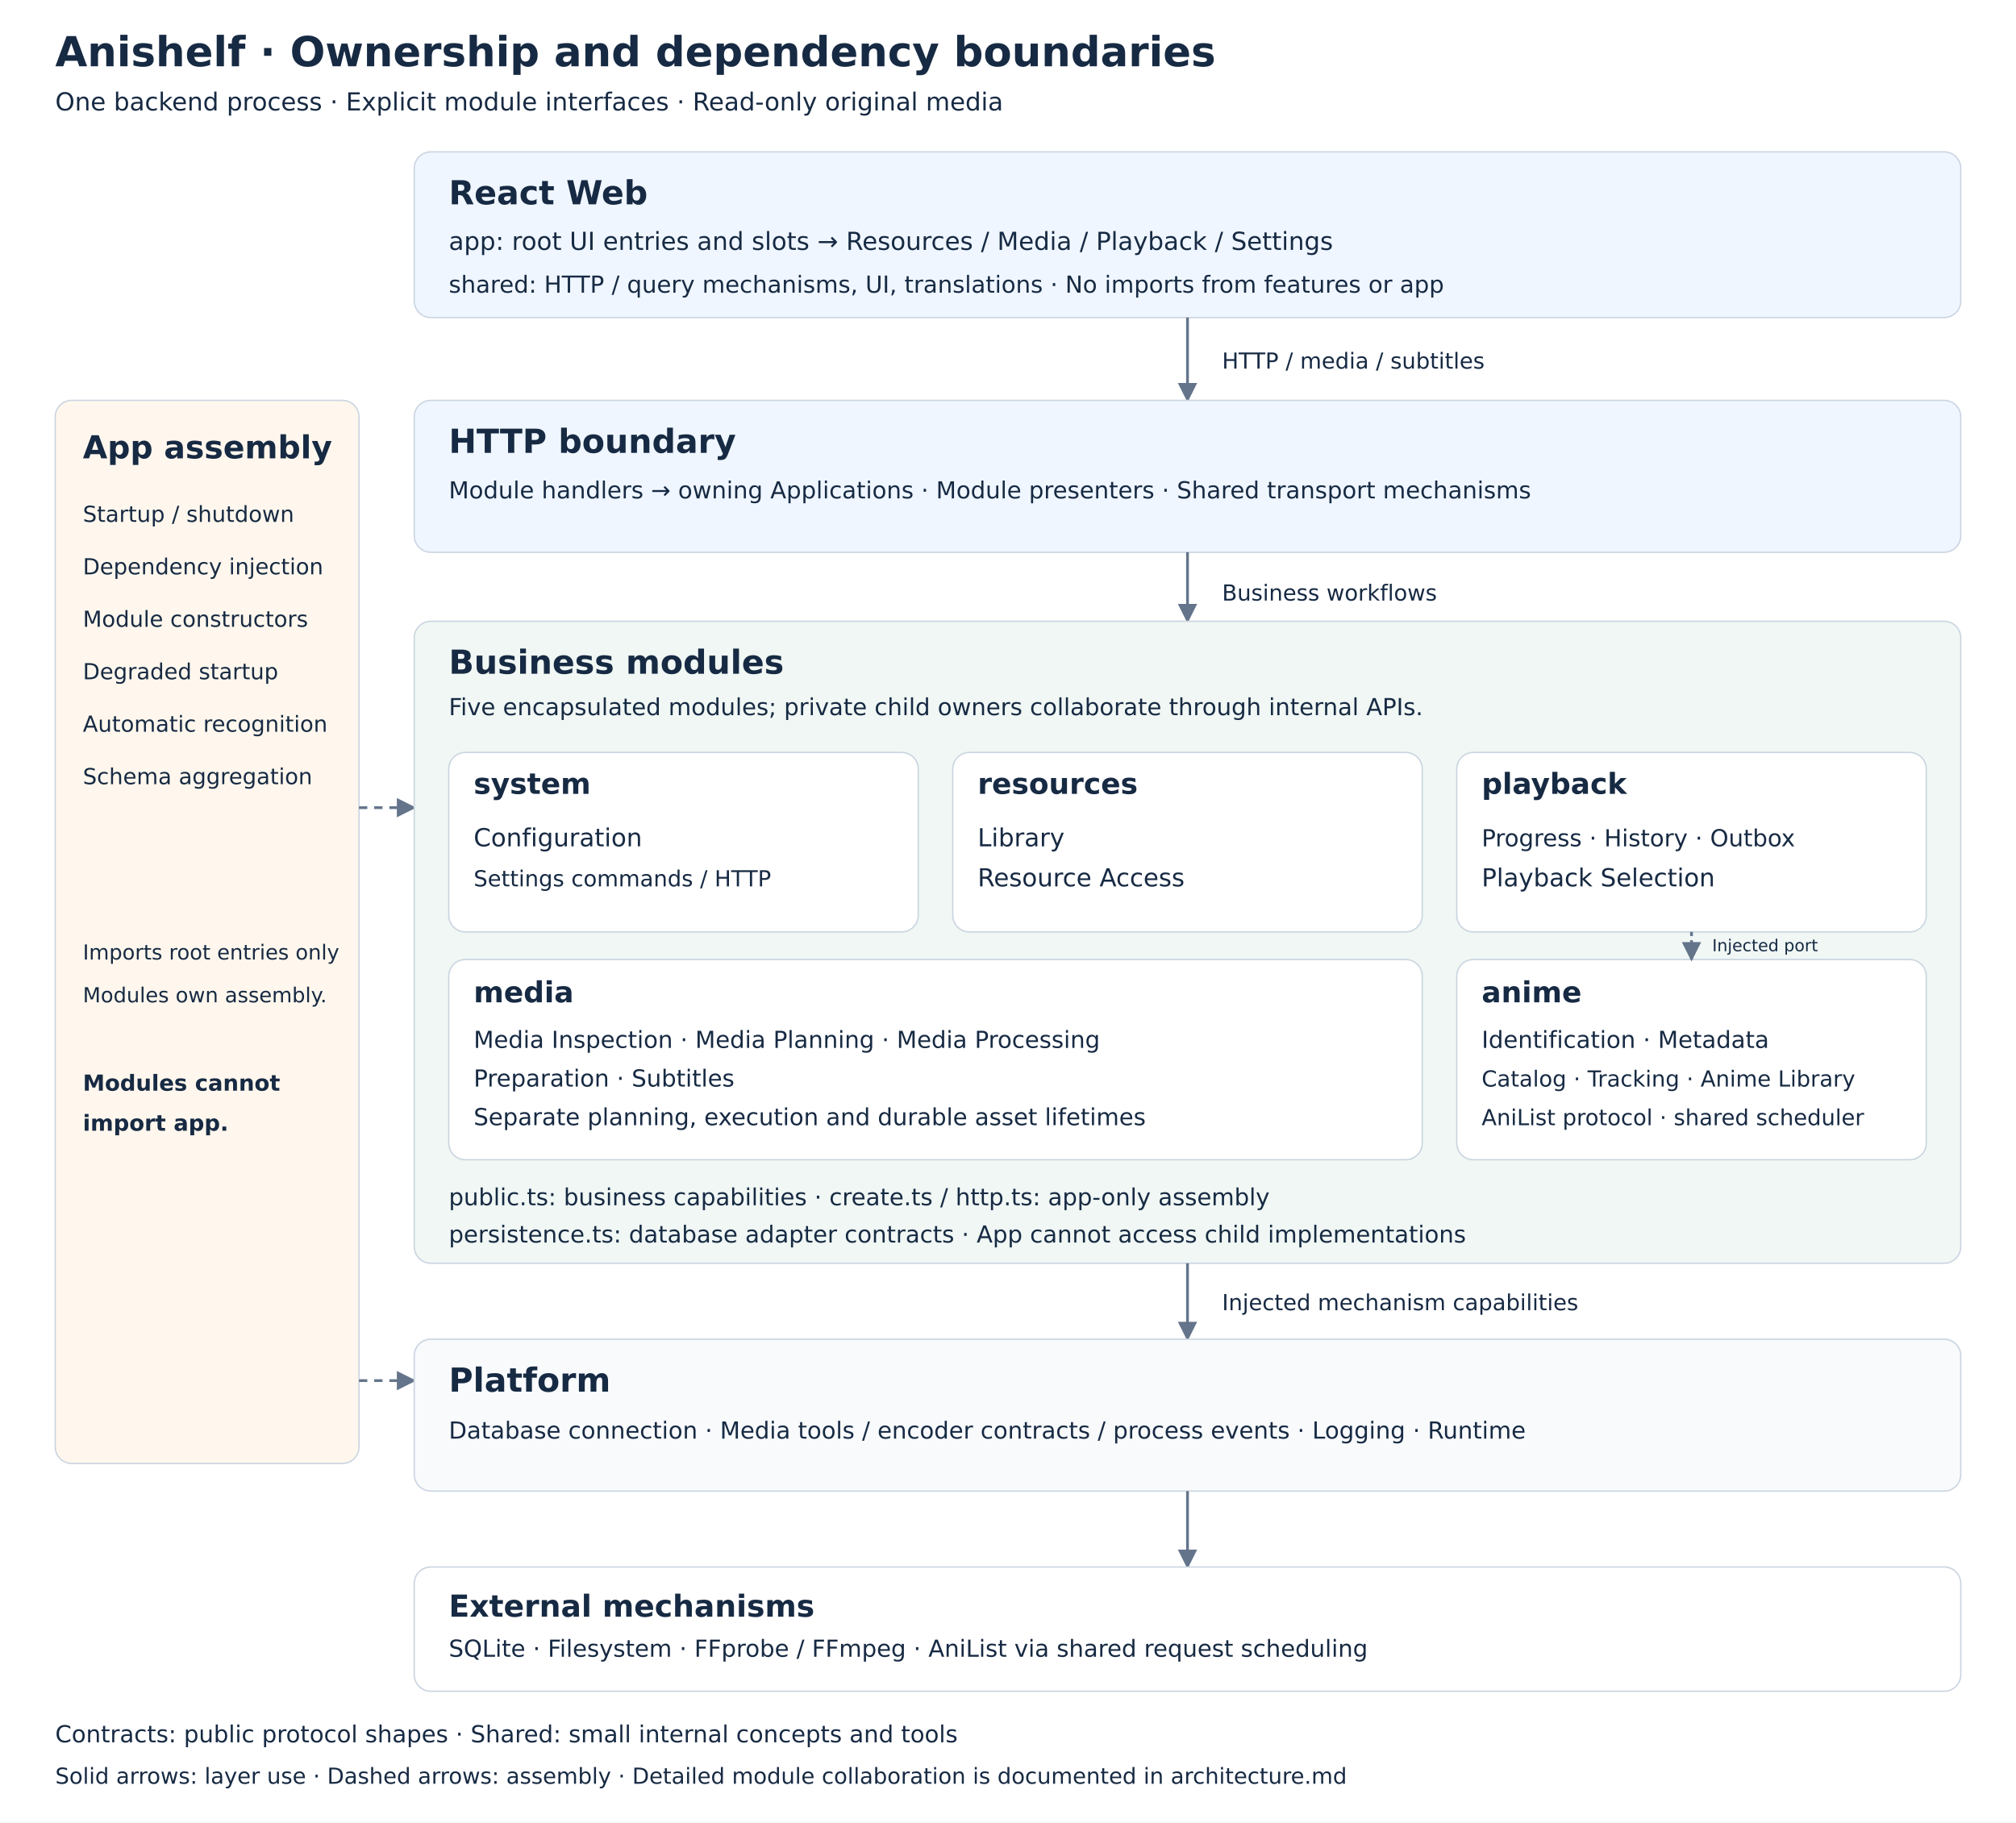
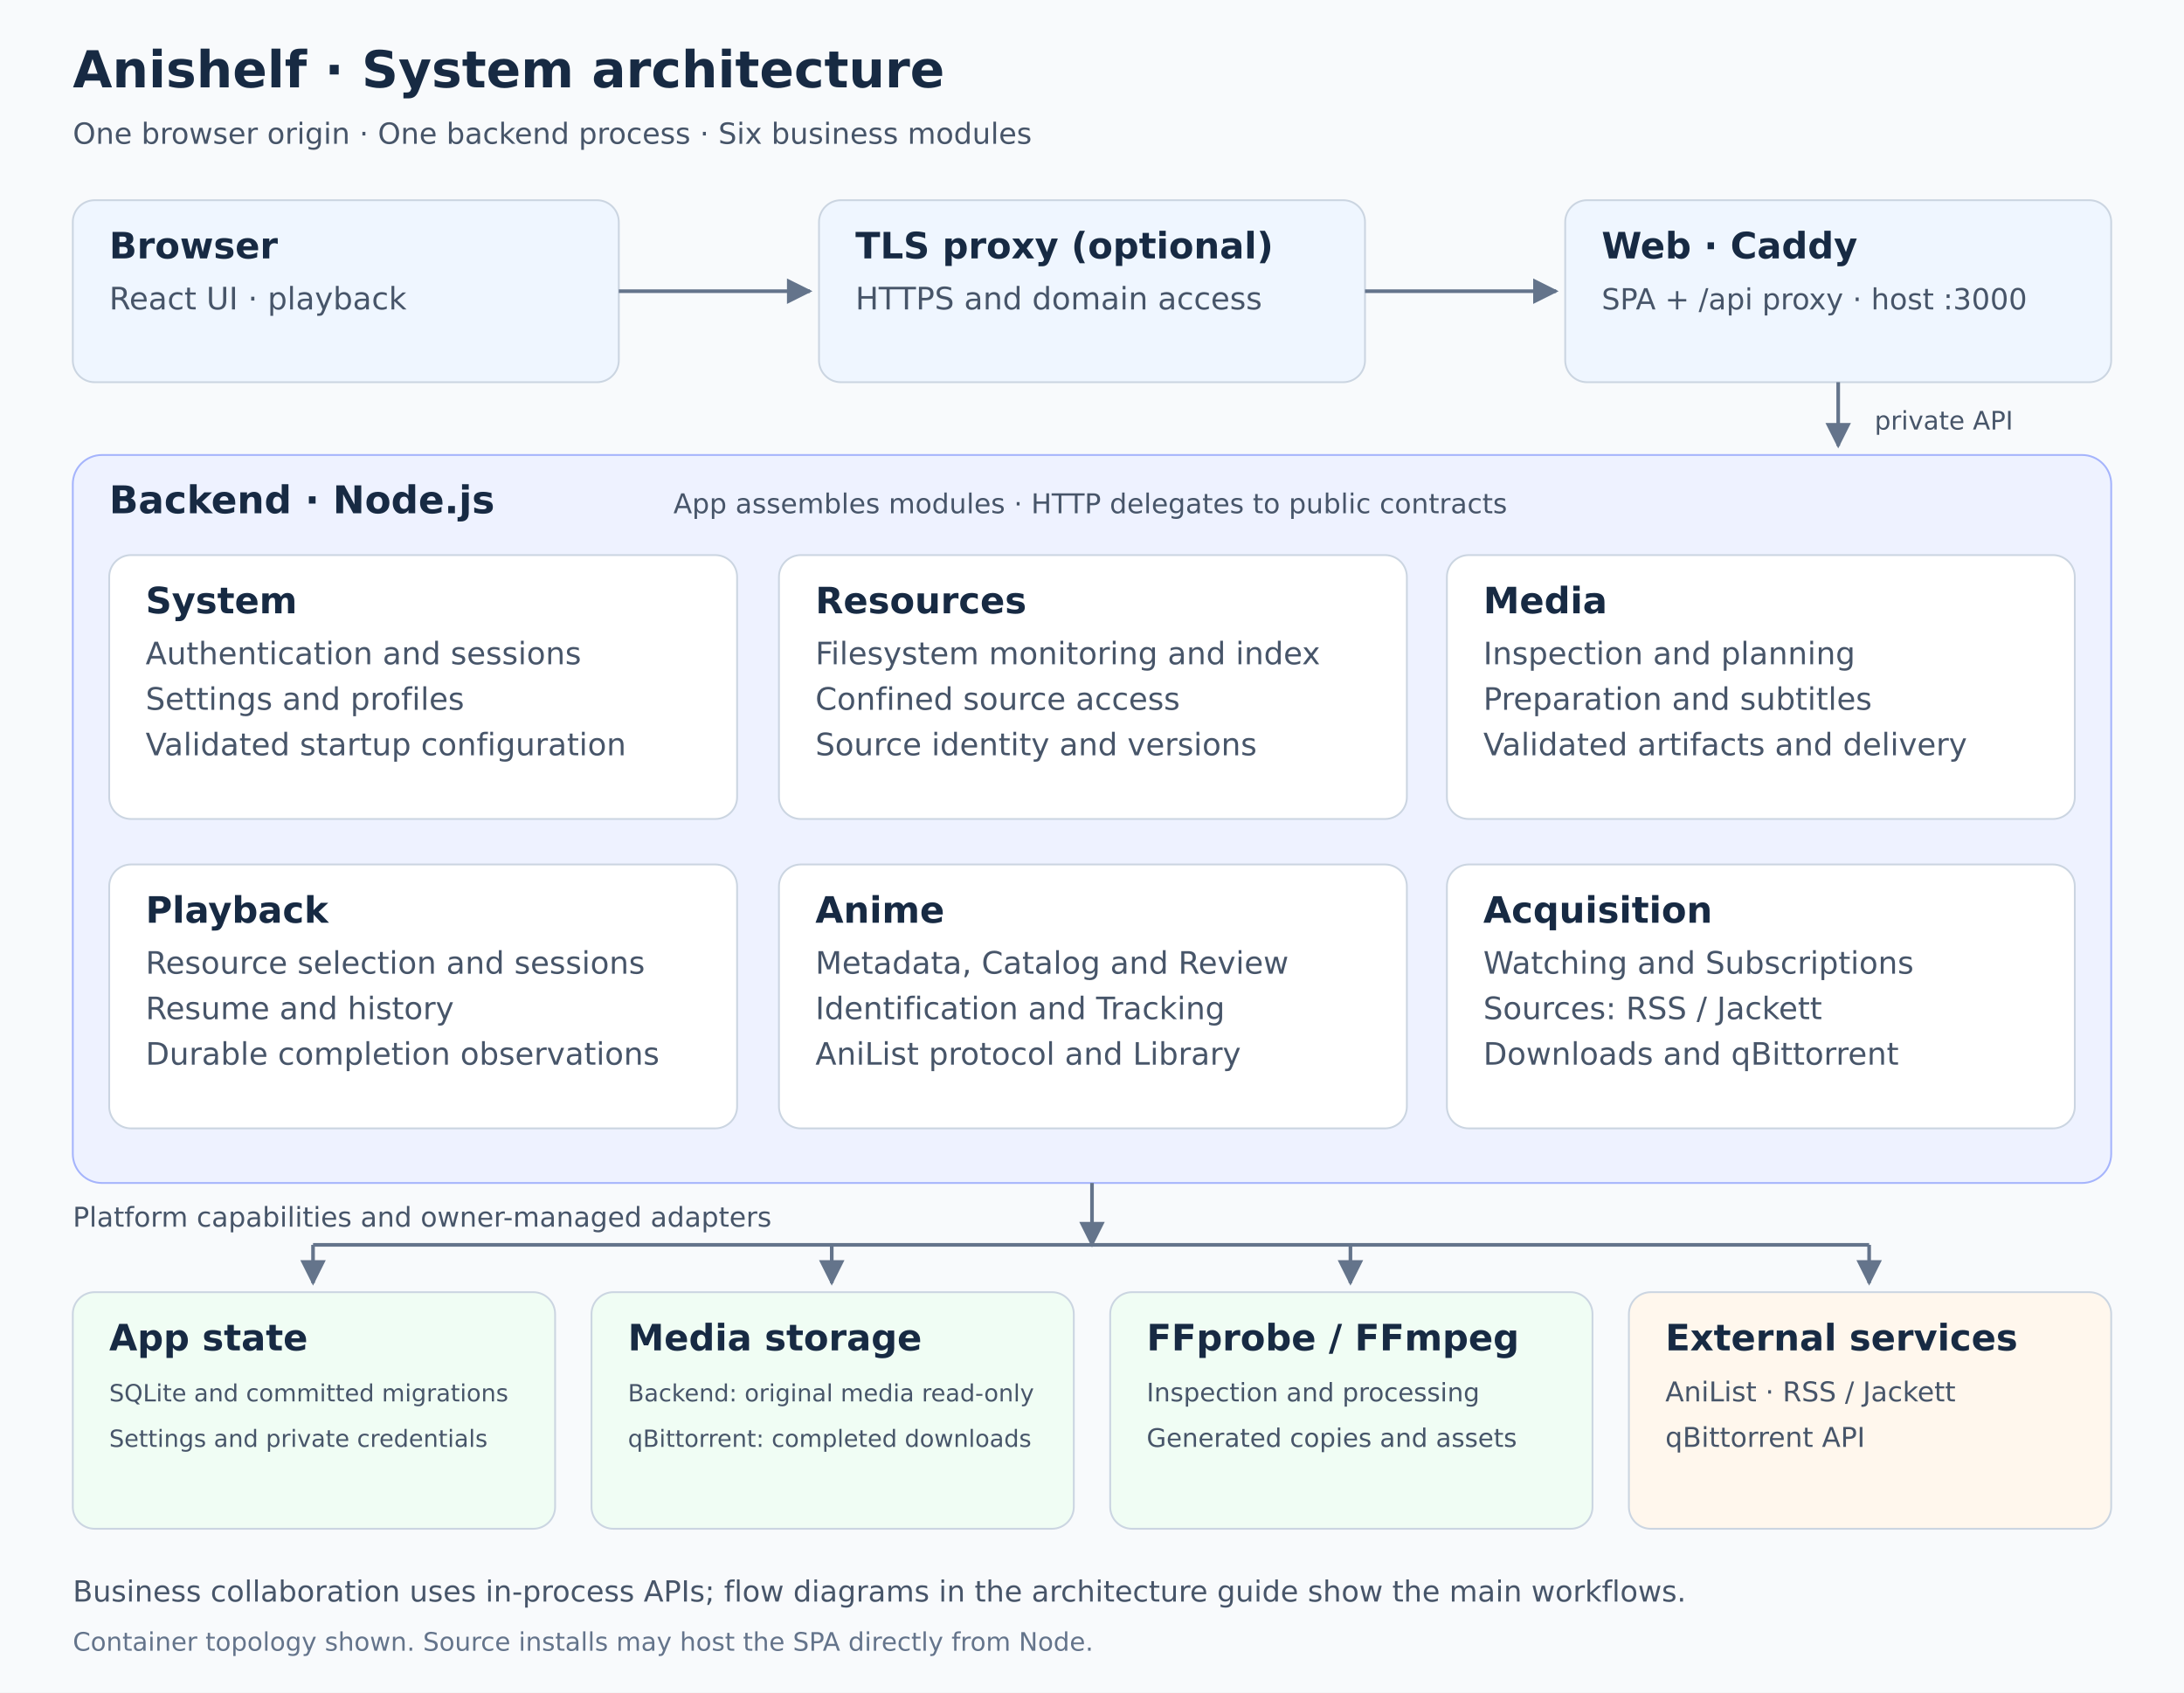
- <svg xmlns="http://www.w3.org/2000/svg" width="1460" height="1320" viewBox="0 0 1460 1320" role="img" aria-labelledby="title desc">
+ <svg xmlns="http://www.w3.org/2000/svg" width="1200" height="930" viewBox="0 0 1200 930" role="img" aria-labelledby="title desc">
  <defs>
    <marker id="arrow" viewBox="0 0 10 10" refX="9" refY="5" markerWidth="7" markerHeight="7" orient="auto-start-reverse">
      <path d="M0 0 10 5 0 10z" fill="#64748b" />
    </marker>
  </defs>
-   <rect width="1460" height="1320" fill="white" />
+   <rect width="1200" height="930" fill="#f8fafc" />
  <g font-family="DejaVu Sans, Arial, sans-serif" fill="#172a43">
-     <text x="40" y="48" font-size="30" font-weight="600">Anishelf · Ownership and dependency boundaries</text>
-     <text x="40" y="80" font-size="18">One backend process · Explicit module interfaces · Read-only original media</text>
-     <rect x="300" y="110" width="1120" height="120" rx="12" fill="#eff6ff" stroke="#cbd5e1" />
-     <text x="325" y="148" font-size="24" font-weight="600">React Web</text>
-     <text x="325" y="181" font-size="18">app: root UI entries and slots → Resources / Media / Playback / Settings</text>
-     <text x="325" y="212" font-size="17">shared: HTTP / query mechanisms, UI, translations · No imports from features or app</text>
-     <path d="M860 230 V290" fill="none" stroke="#64748b" stroke-width="2" marker-end="url(#arrow)" />
-     <text x="885" y="267" font-size="16">HTTP / media / subtitles</text>
-     <rect x="300" y="290" width="1120" height="110" rx="12" fill="#eff6ff" stroke="#cbd5e1" />
-     <text x="325" y="328" font-size="24" font-weight="600">HTTP boundary</text>
-     <text x="325" y="361" font-size="17">Module handlers → owning Applications · Module presenters · Shared transport mechanisms</text>
-     <rect x="40" y="290" width="220" height="770" rx="12" fill="#fff7ed" stroke="#cbd5e1" />
-     <text x="60" y="332" font-size="23" font-weight="600">App assembly</text>
-     <text x="60" y="378" font-size="16">Startup / shutdown</text>
-     <text x="60" y="416" font-size="16">Dependency injection</text>
-     <text x="60" y="454" font-size="16">Module constructors</text>
-     <text x="60" y="492" font-size="16">Degraded startup</text>
-     <text x="60" y="530" font-size="16">Automatic recognition</text>
-     <text x="60" y="568" font-size="16">Schema aggregation</text>
-     <text x="60" y="695" font-size="15">Imports root entries only</text>
-     <text x="60" y="726" font-size="15">Modules own assembly.</text>
-     <text x="60" y="790" font-size="16" font-weight="600">Modules cannot</text>
-     <text x="60" y="819" font-size="16" font-weight="600">import app.</text>
-     <path d="M260 585 H300" fill="none" stroke="#64748b" stroke-width="2" stroke-dasharray="6 5" marker-end="url(#arrow)" />
-     <path d="M260 1000 H300" fill="none" stroke="#64748b" stroke-width="2" stroke-dasharray="6 5" marker-end="url(#arrow)" />
-     <path d="M860 400 V450" fill="none" stroke="#64748b" stroke-width="2" marker-end="url(#arrow)" />
-     <text x="885" y="435" font-size="16">Business workflows</text>
-     <rect x="300" y="450" width="1120" height="465" rx="12" fill="#f0f7f4" stroke="#cbd5e1" />
-     <text x="325" y="488" font-size="24" font-weight="600">Business modules</text>
-     <text x="325" y="518" font-size="17">Five encapsulated modules; private child owners collaborate through internal APIs.</text>
-     <rect x="325" y="545" width="340" height="130" rx="12" fill="white" stroke="#cbd5e1" />
-     <text x="343" y="575" font-size="21" font-weight="600">system</text>
-     <text x="343" y="613" font-size="18">Configuration</text>
-     <text x="343" y="642" font-size="16">Settings commands / HTTP</text>
-     <rect x="690" y="545" width="340" height="130" rx="12" fill="white" stroke="#cbd5e1" />
-     <text x="708" y="575" font-size="21" font-weight="600">resources</text>
-     <text x="708" y="613" font-size="18">Library</text>
-     <text x="708" y="642" font-size="18">Resource Access</text>
-     <rect x="1055" y="545" width="340" height="130" rx="12" fill="white" stroke="#cbd5e1" />
-     <text x="1073" y="575" font-size="21" font-weight="600">playback</text>
-     <text x="1073" y="613" font-size="17">Progress · History · Outbox</text>
-     <text x="1073" y="642" font-size="18">Playback Selection</text>
-     <rect x="325" y="695" width="705" height="145" rx="12" fill="white" stroke="#cbd5e1" />
-     <text x="343" y="726" font-size="21" font-weight="600">media</text>
-     <text x="343" y="759" font-size="17">Media Inspection · Media Planning · Media Processing</text>
-     <text x="343" y="787" font-size="17">Preparation · Subtitles</text>
-     <text x="343" y="815" font-size="17">Separate planning, execution and durable asset lifetimes</text>
-     <rect x="1055" y="695" width="340" height="145" rx="12" fill="white" stroke="#cbd5e1" />
-     <text x="1073" y="726" font-size="21" font-weight="600">anime</text>
-     <text x="1073" y="759" font-size="17">Identification · Metadata</text>
-     <text x="1073" y="787" font-size="16">Catalog · Tracking · Anime Library</text>
-     <text x="1073" y="815" font-size="16">AniList protocol · shared scheduler</text>
-     <path d="M1225 675 V695" fill="none" stroke="#64748b" stroke-width="2" stroke-dasharray="3 3" marker-end="url(#arrow)" />
-     <text x="1240" y="689" font-size="12">Injected port</text>
-     <text x="325" y="873" font-size="17">public.ts: business capabilities · create.ts / http.ts: app-only assembly</text>
-     <text x="325" y="900" font-size="17">persistence.ts: database adapter contracts · App cannot access child implementations</text>
-     <path d="M860 915 V970" fill="none" stroke="#64748b" stroke-width="2" marker-end="url(#arrow)" />
-     <text x="885" y="949" font-size="16">Injected mechanism capabilities</text>
-     <rect x="300" y="970" width="1120" height="110" rx="12" fill="#f8fafc" stroke="#cbd5e1" />
-     <text x="325" y="1008" font-size="24" font-weight="600">Platform</text>
-     <text x="325" y="1042" font-size="17">Database connection · Media tools / encoder contracts / process events · Logging · Runtime</text>
-     <path d="M860 1080 V1135" fill="none" stroke="#64748b" stroke-width="2" marker-end="url(#arrow)" />
-     <rect x="300" y="1135" width="1120" height="90" rx="12" fill="white" stroke="#cbd5e1" />
-     <text x="325" y="1171" font-size="22" font-weight="600">External mechanisms</text>
-     <text x="325" y="1200" font-size="17">SQLite · Filesystem · FFprobe / FFmpeg · AniList via shared request scheduling</text>
-     <text x="40" y="1262" font-size="17">Contracts: public protocol shapes · Shared: small internal concepts and tools</text>
-     <text x="40" y="1292" font-size="16">Solid arrows: layer use · Dashed arrows: assembly · Detailed module collaboration is documented in architecture.md</text>
+     <text x="40" y="48" font-size="28" font-weight="700">Anishelf · System architecture</text>
+     <text x="40" y="79" font-size="16" fill="#475569">One browser origin · One backend process · Six business modules</text>
+     <rect x="40" y="110" width="300" height="100" rx="12" fill="#eff6ff" stroke="#cbd5e1" />
+     <text x="60" y="142" font-size="20" font-weight="700">Browser</text>
+     <text x="60" y="170" font-size="17" fill="#475569">React UI · playback</text>
+     <rect x="450" y="110" width="300" height="100" rx="12" fill="#eff6ff" stroke="#cbd5e1" />
+     <text x="470" y="142" font-size="20" font-weight="700">TLS proxy (optional)</text>
+     <text x="470" y="170" font-size="17" fill="#475569">HTTPS and domain access</text>
+     <rect x="860" y="110" width="300" height="100" rx="12" fill="#eff6ff" stroke="#cbd5e1" />
+     <text x="880" y="142" font-size="20" font-weight="700">Web · Caddy</text>
+     <text x="880" y="170" font-size="16" fill="#475569">SPA + /api proxy · host :3000</text>
+     <path d="M340 160 H445" fill="none" stroke="#64748b" stroke-width="2" marker-end="url(#arrow)" />
+     <path d="M750 160 H855" fill="none" stroke="#64748b" stroke-width="2" marker-end="url(#arrow)" />
+     <path d="M1010 210 V245" fill="none" stroke="#64748b" stroke-width="2" marker-end="url(#arrow)" />
+     <text x="1030" y="236" font-size="14" fill="#475569">private API</text>
+     <rect x="40" y="250" width="1120" height="400" rx="16" fill="#eef2ff" stroke="#a5b4fc" />
+     <text x="60" y="282" font-size="21" font-weight="700">Backend · Node.js</text>
+     <text x="370" y="282" font-size="15" fill="#475569">App assembles modules · HTTP delegates to public contracts</text>
+     <rect x="60" y="305" width="345" height="145" rx="12" fill="#ffffff" stroke="#cbd5e1" />
+     <text x="80" y="337" font-size="20" font-weight="700">System</text>
+     <text x="80" y="365" font-size="17" fill="#475569">Authentication and sessions</text>
+     <text x="80" y="390" font-size="17" fill="#475569">Settings and profiles</text>
+     <text x="80" y="415" font-size="17" fill="#475569">Validated startup configuration</text>
+     <rect x="428" y="305" width="345" height="145" rx="12" fill="#ffffff" stroke="#cbd5e1" />
+     <text x="448" y="337" font-size="20" font-weight="700">Resources</text>
+     <text x="448" y="365" font-size="17" fill="#475569">Filesystem monitoring and index</text>
+     <text x="448" y="390" font-size="17" fill="#475569">Confined source access</text>
+     <text x="448" y="415" font-size="17" fill="#475569">Source identity and versions</text>
+     <rect x="795" y="305" width="345" height="145" rx="12" fill="#ffffff" stroke="#cbd5e1" />
+     <text x="815" y="337" font-size="20" font-weight="700">Media</text>
+     <text x="815" y="365" font-size="17" fill="#475569">Inspection and planning</text>
+     <text x="815" y="390" font-size="17" fill="#475569">Preparation and subtitles</text>
+     <text x="815" y="415" font-size="17" fill="#475569">Validated artifacts and delivery</text>
+     <rect x="60" y="475" width="345" height="145" rx="12" fill="#ffffff" stroke="#cbd5e1" />
+     <text x="80" y="507" font-size="20" font-weight="700">Playback</text>
+     <text x="80" y="535" font-size="17" fill="#475569">Resource selection and sessions</text>
+     <text x="80" y="560" font-size="17" fill="#475569">Resume and history</text>
+     <text x="80" y="585" font-size="17" fill="#475569">Durable completion observations</text>
+     <rect x="428" y="475" width="345" height="145" rx="12" fill="#ffffff" stroke="#cbd5e1" />
+     <text x="448" y="507" font-size="20" font-weight="700">Anime</text>
+     <text x="448" y="535" font-size="17" fill="#475569">Metadata, Catalog and Review</text>
+     <text x="448" y="560" font-size="17" fill="#475569">Identification and Tracking</text>
+     <text x="448" y="585" font-size="17" fill="#475569">AniList protocol and Library</text>
+     <rect x="795" y="475" width="345" height="145" rx="12" fill="#ffffff" stroke="#cbd5e1" />
+     <text x="815" y="507" font-size="20" font-weight="700">Acquisition</text>
+     <text x="815" y="535" font-size="17" fill="#475569">Watching and Subscriptions</text>
+     <text x="815" y="560" font-size="17" fill="#475569">Sources: RSS / Jackett</text>
+     <text x="815" y="585" font-size="17" fill="#475569">Downloads and qBittorrent</text>
+     <path d="M600 650 V684" fill="none" stroke="#64748b" stroke-width="2" marker-end="url(#arrow)" />
+     <path d="M172 684 H1027" fill="none" stroke="#64748b" stroke-width="2" />
+     <path d="M172 684 V705" fill="none" stroke="#64748b" stroke-width="2" marker-end="url(#arrow)" />
+     <path d="M457 684 V705" fill="none" stroke="#64748b" stroke-width="2" marker-end="url(#arrow)" />
+     <path d="M742 684 V705" fill="none" stroke="#64748b" stroke-width="2" marker-end="url(#arrow)" />
+     <path d="M1027 684 V705" fill="none" stroke="#64748b" stroke-width="2" marker-end="url(#arrow)" />
+     <text x="40" y="674" font-size="15" fill="#475569">Platform capabilities and owner-managed adapters</text>
+     <rect x="40" y="710" width="265" height="130" rx="12" fill="#f0fdf4" stroke="#cbd5e1" />
+     <text x="60" y="742" font-size="20" font-weight="700">App state</text>
+     <text x="60" y="770" font-size="13" fill="#475569">SQLite and committed migrations</text>
+     <text x="60" y="795" font-size="13" fill="#475569">Settings and private credentials</text>
+     <rect x="325" y="710" width="265" height="130" rx="12" fill="#f0fdf4" stroke="#cbd5e1" />
+     <text x="345" y="742" font-size="20" font-weight="700">Media storage</text>
+     <text x="345" y="770" font-size="13" fill="#475569">Backend: original media read-only</text>
+     <text x="345" y="795" font-size="13" fill="#475569">qBittorrent: completed downloads</text>
+     <rect x="610" y="710" width="265" height="130" rx="12" fill="#f0fdf4" stroke="#cbd5e1" />
+     <text x="630" y="742" font-size="20" font-weight="700">FFprobe / FFmpeg</text>
+     <text x="630" y="770" font-size="14" fill="#475569">Inspection and processing</text>
+     <text x="630" y="795" font-size="14" fill="#475569">Generated copies and assets</text>
+     <rect x="895" y="710" width="265" height="130" rx="12" fill="#fff7ed" stroke="#cbd5e1" />
+     <text x="915" y="742" font-size="20" font-weight="700">External services</text>
+     <text x="915" y="770" font-size="15" fill="#475569">AniList · RSS / Jackett</text>
+     <text x="915" y="795" font-size="15" fill="#475569">qBittorrent API</text>
+     <text x="40" y="880" font-size="16" fill="#475569">Business collaboration uses in-process APIs; flow diagrams in the architecture guide show the main workflows.</text>
+     <text x="40" y="907" font-size="14" fill="#64748b">Container topology shown. Source installs may host the SPA directly from Node.</text>
  </g>
</svg>
